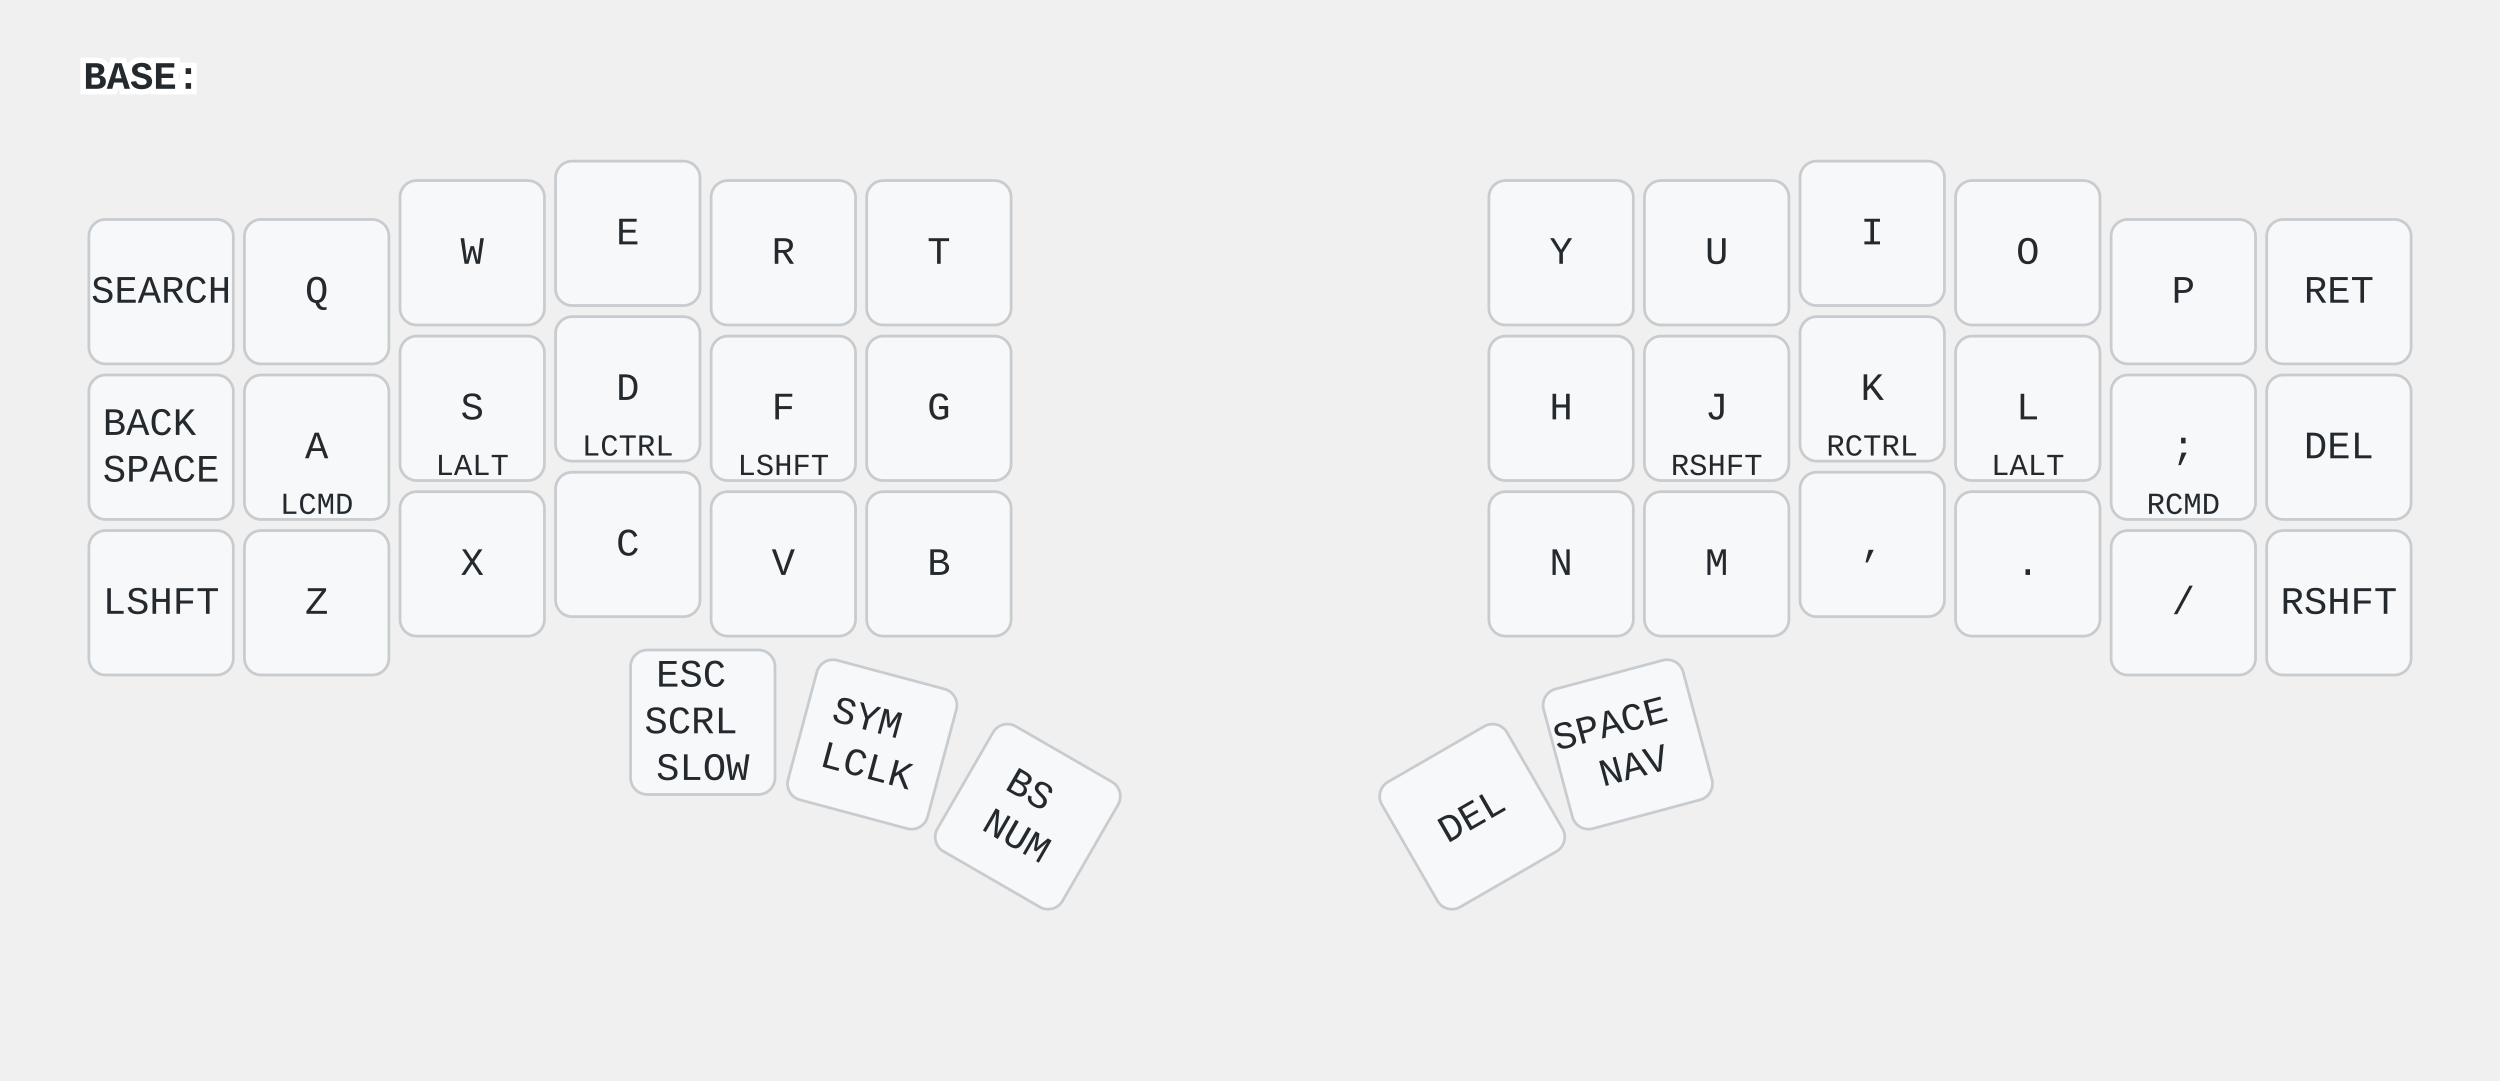
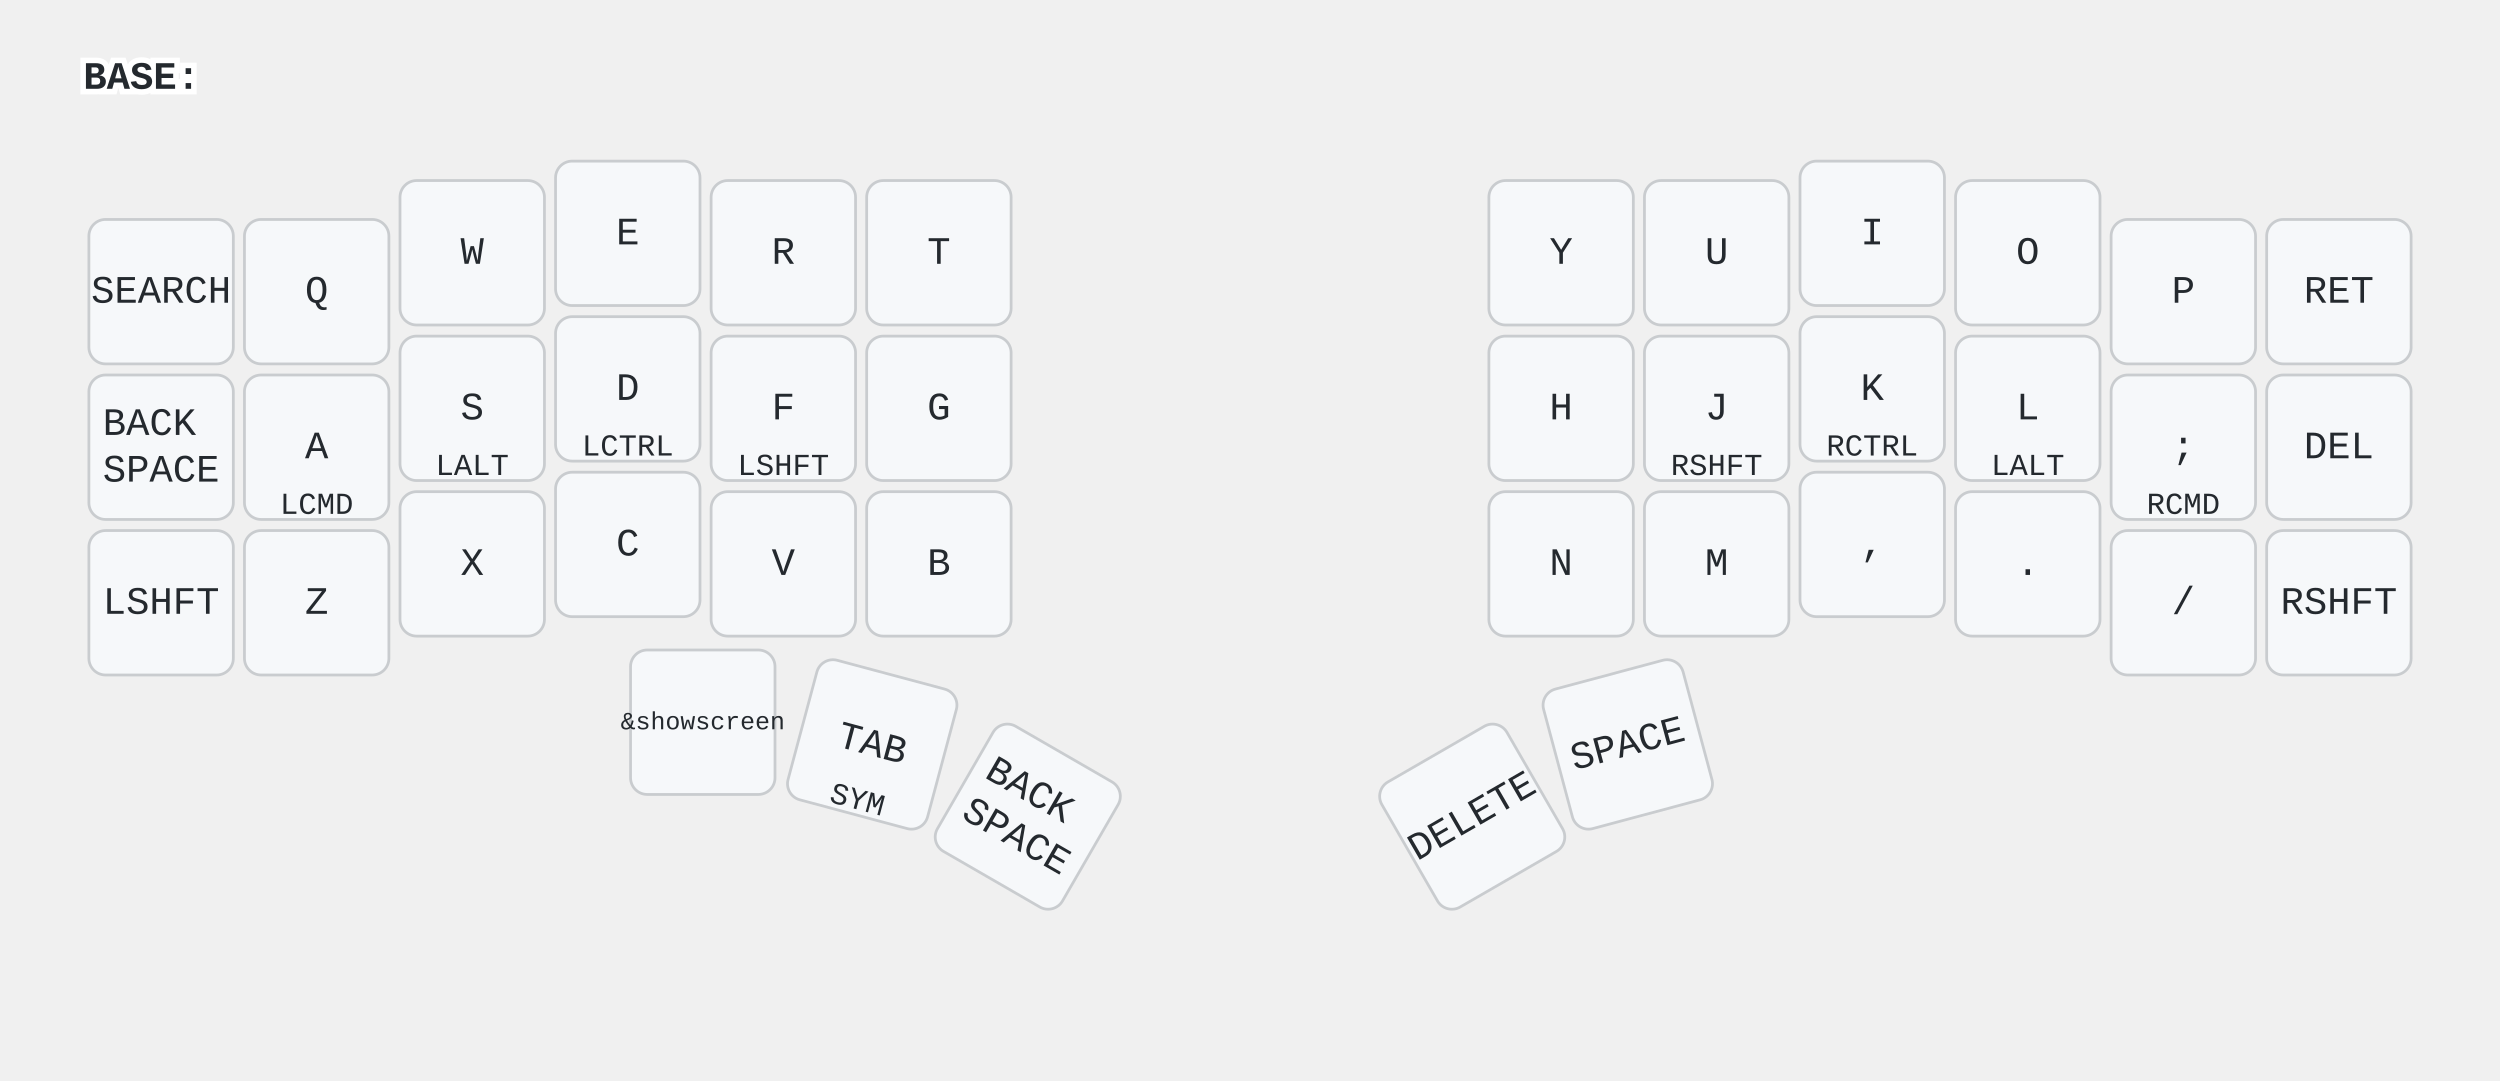
<svg xmlns="http://www.w3.org/2000/svg" width="900" height="389" viewBox="0 0 900 389" class="keymap">
  <style>/* inherit to force styles through use tags */
svg path {
    fill: inherit;
}

/* font and background color specifications */
svg.keymap {
    font-family: SFMono-Regular,Consolas,Liberation Mono,Menlo,monospace;
    font-size: 14px;
    font-kerning: normal;
    text-rendering: optimizeLegibility;
    fill: #24292e;
}

/* default key styling */
rect.key {
    fill: #f6f8fa;
}

rect.key, rect.combo {
    stroke: #c9cccf;
    stroke-width: 1;
}

/* default key side styling, only used is draw_key_sides is set */
rect.side {
    filter: brightness(90%);
}

/* color accent for combo boxes */
rect.combo, rect.combo-separate {
    fill: #cdf;
}

/* color accent for held keys */
rect.held, rect.combo.held {
    fill: #fdd;
}

/* color accent for ghost (optional) keys */
rect.ghost, rect.combo.ghost {
    stroke-dasharray: 4, 4;
    stroke-width: 2;
}

text {
    text-anchor: middle;
    dominant-baseline: middle;
}

/* styling for layer labels */
text.label {
    font-weight: bold;
    text-anchor: start;
    stroke: white;
    stroke-width: 4;
    paint-order: stroke;
}

/* styling for optional footer */
text.footer {
    text-anchor: end;
    dominant-baseline: auto;
    stroke: white;
    stroke-width: 4;
    paint-order: stroke;
}

/* styling for combo tap, and key non-tap label text */
text.combo, text.hold, text.shifted, text.left, text.right {
    font-size: 11px;
}

text.hold {
    text-anchor: middle;
    dominant-baseline: auto;
}

text.shifted {
    text-anchor: middle;
    dominant-baseline: hanging;
}

text.left {
    text-anchor: start;
}

text.right {
    text-anchor: end;
}

text.layer-activator {
    text-decoration: underline;
}

/* styling for hold/shifted label text in combo box */
text.combo.hold, text.combo.shifted, text.combo.left, text.combo.right {
    font-size: 8px;
}

/* lighter symbol for transparent keys */
text.trans {
    fill: #7b7e81;
}

/* styling for combo dendrons */
path.combo {
    stroke-width: 1;
    stroke: gray;
    fill: none;
}

/* Start Tabler Icons Cleanup */
/* cannot use height/width with glyphs */
.icon-tabler &gt; path {
    fill: inherit;
    stroke: inherit;
    stroke-width: 2;
}
/* hide tabler's default box */
.icon-tabler &gt; path[stroke="none"][fill="none"] {
    visibility: hidden;
}
/* End Tabler Icons Cleanup */

@media (prefers-color-scheme: dark) {
svg.keymap { fill: #d1d6db; }
rect.key { fill: #3f4750; }
rect.key, rect.combo { stroke: #60666c; }
rect.combo, rect.combo-separate { fill: #1f3d7a; }
rect.held, rect.combo.held { fill: #854747; }
text.label, text.footer { stroke: black; }
text.trans { fill: #7e8184; }
path.combo { stroke: #7f7f7f; }

}</style>
  <g transform="translate(30, 0)" class="layer-BASE">
    <text x="0" y="28" class="label" id="BASE">BASE:</text>
    <g transform="translate(0, 56)">
      <g transform="translate(28, 49)" class="key keypos-0">
        <rect rx="6" ry="6" x="-26" y="-26" width="52" height="52" class="key" />
        <text x="0" y="0" class="key tap">SEARCH</text>
      </g>
      <g transform="translate(84, 49)" class="key keypos-1">
        <rect rx="6" ry="6" x="-26" y="-26" width="52" height="52" class="key" />
        <text x="0" y="0" class="key tap">Q</text>
      </g>
      <g transform="translate(140, 35)" class="key keypos-2">
        <rect rx="6" ry="6" x="-26" y="-26" width="52" height="52" class="key" />
        <text x="0" y="0" class="key tap">W</text>
      </g>
      <g transform="translate(196, 28)" class="key keypos-3">
        <rect rx="6" ry="6" x="-26" y="-26" width="52" height="52" class="key" />
        <text x="0" y="0" class="key tap">E</text>
      </g>
      <g transform="translate(252, 35)" class="key keypos-4">
        <rect rx="6" ry="6" x="-26" y="-26" width="52" height="52" class="key" />
        <text x="0" y="0" class="key tap">R</text>
      </g>
      <g transform="translate(308, 35)" class="key keypos-5">
        <rect rx="6" ry="6" x="-26" y="-26" width="52" height="52" class="key" />
        <text x="0" y="0" class="key tap">T</text>
      </g>
      <g transform="translate(532, 35)" class="key keypos-6">
        <rect rx="6" ry="6" x="-26" y="-26" width="52" height="52" class="key" />
        <text x="0" y="0" class="key tap">Y</text>
      </g>
      <g transform="translate(588, 35)" class="key keypos-7">
        <rect rx="6" ry="6" x="-26" y="-26" width="52" height="52" class="key" />
        <text x="0" y="0" class="key tap">U</text>
      </g>
      <g transform="translate(644, 28)" class="key keypos-8">
        <rect rx="6" ry="6" x="-26" y="-26" width="52" height="52" class="key" />
        <text x="0" y="0" class="key tap">I</text>
      </g>
      <g transform="translate(700, 35)" class="key keypos-9">
        <rect rx="6" ry="6" x="-26" y="-26" width="52" height="52" class="key" />
        <text x="0" y="0" class="key tap">O</text>
      </g>
      <g transform="translate(756, 49)" class="key keypos-10">
        <rect rx="6" ry="6" x="-26" y="-26" width="52" height="52" class="key" />
        <text x="0" y="0" class="key tap">P</text>
      </g>
      <g transform="translate(812, 49)" class="key keypos-11">
        <rect rx="6" ry="6" x="-26" y="-26" width="52" height="52" class="key" />
        <text x="0" y="0" class="key tap">RET</text>
      </g>
      <g transform="translate(28, 105)" class="key keypos-12">
        <rect rx="6" ry="6" x="-26" y="-26" width="52" height="52" class="key" />
        <text x="0" y="0" class="key tap">
          <tspan x="0" dy="-0.6em">BACK</tspan>
          <tspan x="0" dy="1.2em">SPACE</tspan>
        </text>
      </g>
      <g transform="translate(84, 105)" class="key keypos-13">
        <rect rx="6" ry="6" x="-26" y="-26" width="52" height="52" class="key" />
        <text x="0" y="0" class="key tap">A</text>
        <text x="0" y="24" class="key hold">LCMD</text>
      </g>
      <g transform="translate(140, 91)" class="key keypos-14">
        <rect rx="6" ry="6" x="-26" y="-26" width="52" height="52" class="key" />
        <text x="0" y="0" class="key tap">S</text>
        <text x="0" y="24" class="key hold">LALT</text>
      </g>
      <g transform="translate(196, 84)" class="key keypos-15">
        <rect rx="6" ry="6" x="-26" y="-26" width="52" height="52" class="key" />
        <text x="0" y="0" class="key tap">D</text>
        <text x="0" y="24" class="key hold">LCTRL</text>
      </g>
      <g transform="translate(252, 91)" class="key keypos-16">
        <rect rx="6" ry="6" x="-26" y="-26" width="52" height="52" class="key" />
        <text x="0" y="0" class="key tap">F</text>
        <text x="0" y="24" class="key hold">LSHFT</text>
      </g>
      <g transform="translate(308, 91)" class="key keypos-17">
        <rect rx="6" ry="6" x="-26" y="-26" width="52" height="52" class="key" />
        <text x="0" y="0" class="key tap">G</text>
      </g>
      <g transform="translate(532, 91)" class="key keypos-18">
        <rect rx="6" ry="6" x="-26" y="-26" width="52" height="52" class="key" />
        <text x="0" y="0" class="key tap">H</text>
      </g>
      <g transform="translate(588, 91)" class="key keypos-19">
        <rect rx="6" ry="6" x="-26" y="-26" width="52" height="52" class="key" />
        <text x="0" y="0" class="key tap">J</text>
        <text x="0" y="24" class="key hold">RSHFT</text>
      </g>
      <g transform="translate(644, 84)" class="key keypos-20">
        <rect rx="6" ry="6" x="-26" y="-26" width="52" height="52" class="key" />
        <text x="0" y="0" class="key tap">K</text>
        <text x="0" y="24" class="key hold">RCTRL</text>
      </g>
      <g transform="translate(700, 91)" class="key keypos-21">
        <rect rx="6" ry="6" x="-26" y="-26" width="52" height="52" class="key" />
        <text x="0" y="0" class="key tap">L</text>
        <text x="0" y="24" class="key hold">LALT</text>
      </g>
      <g transform="translate(756, 105)" class="key keypos-22">
        <rect rx="6" ry="6" x="-26" y="-26" width="52" height="52" class="key" />
        <text x="0" y="0" class="key tap">;</text>
        <text x="0" y="24" class="key hold">RCMD</text>
      </g>
      <g transform="translate(812, 105)" class="key keypos-23">
        <rect rx="6" ry="6" x="-26" y="-26" width="52" height="52" class="key" />
        <text x="0" y="0" class="key tap">DEL</text>
      </g>
      <g transform="translate(28, 161)" class="key keypos-24">
        <rect rx="6" ry="6" x="-26" y="-26" width="52" height="52" class="key" />
        <text x="0" y="0" class="key tap">LSHFT</text>
      </g>
      <g transform="translate(84, 161)" class="key keypos-25">
        <rect rx="6" ry="6" x="-26" y="-26" width="52" height="52" class="key" />
        <text x="0" y="0" class="key tap">Z</text>
      </g>
      <g transform="translate(140, 147)" class="key keypos-26">
        <rect rx="6" ry="6" x="-26" y="-26" width="52" height="52" class="key" />
        <text x="0" y="0" class="key tap">X</text>
      </g>
      <g transform="translate(196, 140)" class="key keypos-27">
        <rect rx="6" ry="6" x="-26" y="-26" width="52" height="52" class="key" />
        <text x="0" y="0" class="key tap">C</text>
      </g>
      <g transform="translate(252, 147)" class="key keypos-28">
        <rect rx="6" ry="6" x="-26" y="-26" width="52" height="52" class="key" />
        <text x="0" y="0" class="key tap">V</text>
      </g>
      <g transform="translate(308, 147)" class="key keypos-29">
        <rect rx="6" ry="6" x="-26" y="-26" width="52" height="52" class="key" />
        <text x="0" y="0" class="key tap">B</text>
      </g>
      <g transform="translate(532, 147)" class="key keypos-30">
        <rect rx="6" ry="6" x="-26" y="-26" width="52" height="52" class="key" />
        <text x="0" y="0" class="key tap">N</text>
      </g>
      <g transform="translate(588, 147)" class="key keypos-31">
        <rect rx="6" ry="6" x="-26" y="-26" width="52" height="52" class="key" />
        <text x="0" y="0" class="key tap">M</text>
      </g>
      <g transform="translate(644, 140)" class="key keypos-32">
        <rect rx="6" ry="6" x="-26" y="-26" width="52" height="52" class="key" />
        <text x="0" y="0" class="key tap">,</text>
      </g>
      <g transform="translate(700, 147)" class="key keypos-33">
        <rect rx="6" ry="6" x="-26" y="-26" width="52" height="52" class="key" />
        <text x="0" y="0" class="key tap">.</text>
      </g>
      <g transform="translate(756, 161)" class="key keypos-34">
        <rect rx="6" ry="6" x="-26" y="-26" width="52" height="52" class="key" />
        <text x="0" y="0" class="key tap">/</text>
      </g>
      <g transform="translate(812, 161)" class="key keypos-35">
        <rect rx="6" ry="6" x="-26" y="-26" width="52" height="52" class="key" />
        <text x="0" y="0" class="key tap">RSHFT</text>
      </g>
      <g transform="translate(223, 204)" class="key keypos-36">
        <rect rx="6" ry="6" x="-26" y="-26" width="52" height="52" class="key" />
        <text x="0" y="0" class="key tap">
-           <tspan x="0" dy="-1.2em">ESC</tspan>
-           <tspan x="0" dy="1.2em">SCRL</tspan>
-           <tspan x="0" dy="1.2em">SLOW</tspan>
+           <tspan style="font-size: 64%">&amp;showscreen</tspan>
        </text>
      </g>
      <g transform="translate(284, 212) rotate(15.0)" class="key keypos-37">
        <rect rx="6" ry="6" x="-26" y="-26" width="52" height="52" class="key" />
+         <text x="0" y="0" class="key tap">TAB</text>
+         <text x="0" y="24" class="key hold">SYM</text>
+       </g>
+       <g transform="translate(340, 238) rotate(30.0)" class="key keypos-38">
+         <rect rx="6" ry="6" x="-26" y="-26" width="52" height="52" class="key" />
        <text x="0" y="0" class="key tap">
-           <tspan x="0" dy="-0.6em">SYM</tspan>
-           <tspan x="0" dy="1.2em">LCLK</tspan>
+           <tspan x="0" dy="-0.6em">BACK</tspan>
+           <tspan x="0" dy="1.2em">SPACE</tspan>
        </text>
      </g>
-       <g transform="translate(340, 238) rotate(30.0)" class="key keypos-38">
-         <rect rx="6" ry="6" x="-26" y="-26" width="52" height="52" class="key" />
-         <text x="0" y="0" class="key tap">
-           <tspan x="0" dy="-0.6em">BS</tspan>
-           <tspan x="0" dy="1.2em">NUM</tspan>
-         </text>
-       </g>
      <g transform="translate(500, 238) rotate(-30.0)" class="key keypos-39">
        <rect rx="6" ry="6" x="-26" y="-26" width="52" height="52" class="key" />
-         <text x="0" y="0" class="key tap">DEL</text>
+         <text x="0" y="0" class="key tap">DELETE</text>
      </g>
      <g transform="translate(556, 212) rotate(-15.0)" class="key keypos-40">
        <rect rx="6" ry="6" x="-26" y="-26" width="52" height="52" class="key" />
-         <text x="0" y="0" class="key tap">
-           <tspan x="0" dy="-0.6em">SPACE</tspan>
-           <tspan x="0" dy="1.2em">NAV</tspan>
-         </text>
+         <text x="0" y="0" class="key tap">SPACE</text>
      </g>
    </g>
  </g>
</svg>
